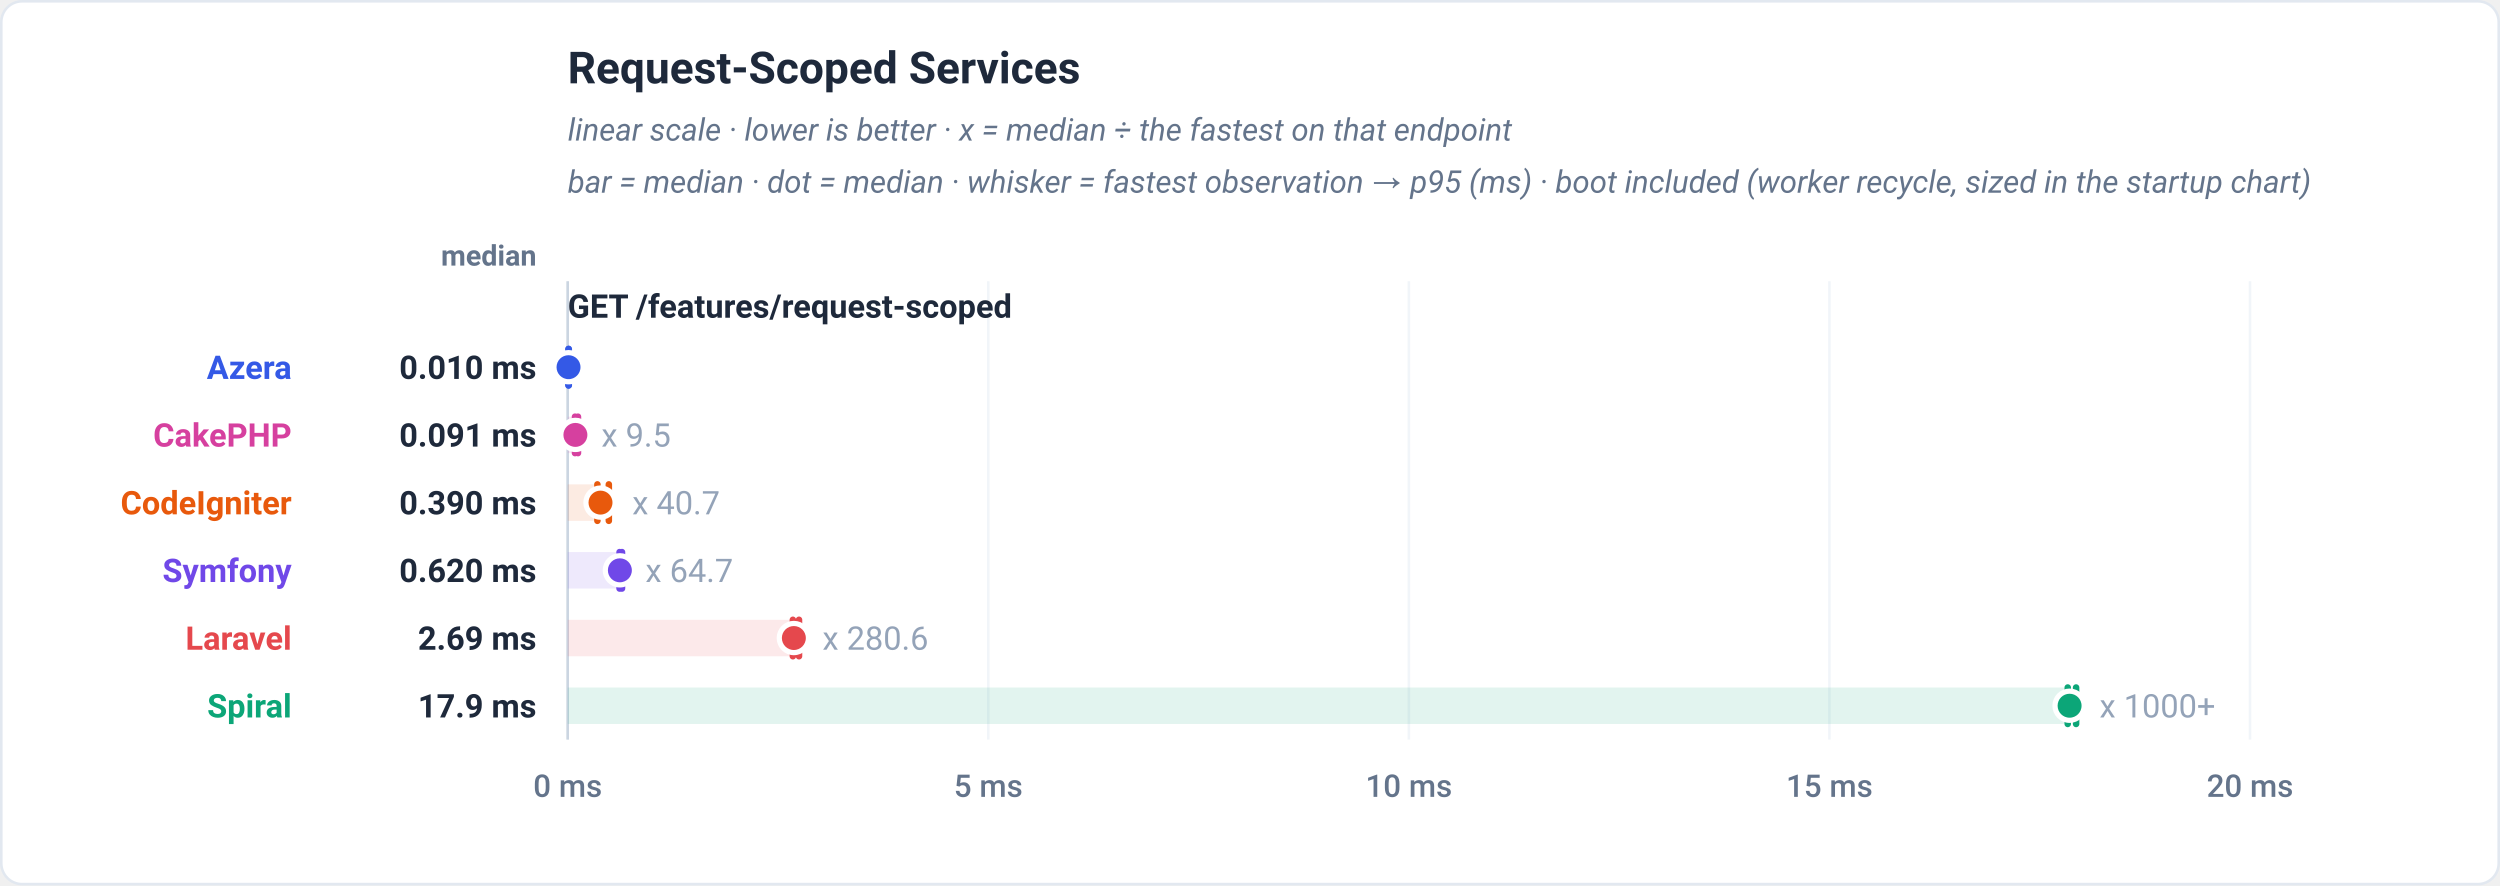
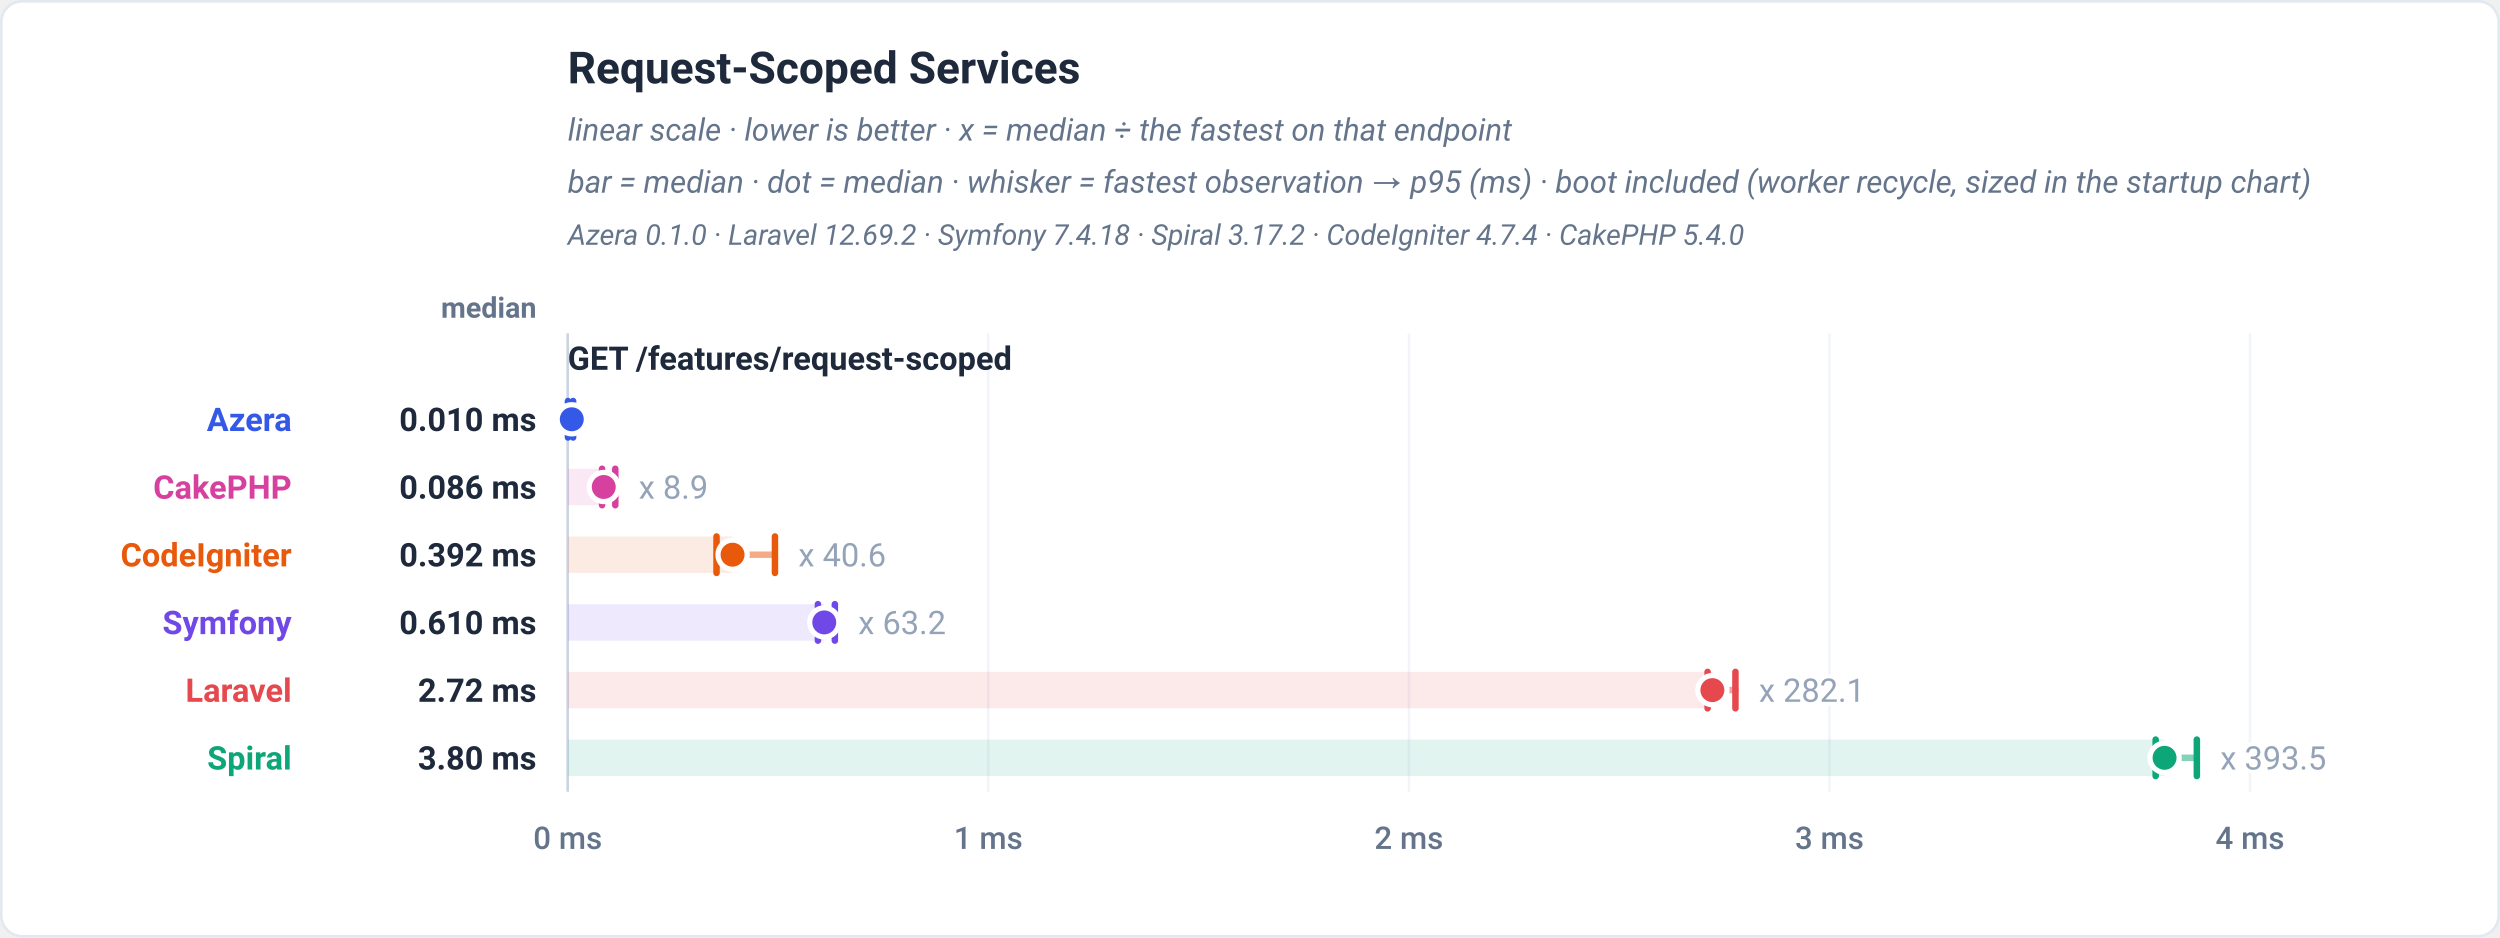
- <svg xmlns="http://www.w3.org/2000/svg" viewBox="0 0 960 340" width="960" height="340" role="img" font-family="-apple-system,BlinkMacSystemFont,'Segoe UI',Roboto,Helvetica,Arial,sans-serif">
-   <rect x="0.5" y="0.5" width="959" height="339" rx="8" fill="#ffffff" stroke="#e2e8f0" />
+ <svg xmlns="http://www.w3.org/2000/svg" viewBox="0 0 960 360" width="960" height="360" role="img" font-family="-apple-system,BlinkMacSystemFont,'Segoe UI',Roboto,Helvetica,Arial,sans-serif">
+   <rect x="0.5" y="0.5" width="959" height="359" rx="8" fill="#ffffff" stroke="#e2e8f0" />
  <text x="218" y="32" font-family="-apple-system,BlinkMacSystemFont,'Segoe UI',Roboto,Helvetica,Arial,sans-serif" font-size="17" font-weight="700" fill="#1e293b" text-anchor="start">Request-Scoped Services</text>
  <text x="218" y="54" font-family="-apple-system,BlinkMacSystemFont,'Segoe UI',Roboto,Helvetica,Arial,sans-serif" font-size="12" font-weight="400" fill="#64748b" text-anchor="start" font-style="italic">linear scale · lower is better · x = median ÷ the fastest on that endpoint</text>
  <text x="218" y="74" font-family="-apple-system,BlinkMacSystemFont,'Segoe UI',Roboto,Helvetica,Arial,sans-serif" font-size="12" font-weight="400" fill="#64748b" text-anchor="start" font-style="italic">bar = median · dot = median · whisker = fastest observation → p95 (ms) · boot included (worker recycle, sized in the startup chart)</text>
-   <text x="206" y="102" font-family="-apple-system,BlinkMacSystemFont,'Segoe UI',Roboto,Helvetica,Arial,sans-serif" font-size="11" font-weight="600" fill="#64748b" text-anchor="end">median</text>
-   <line x1="218" y1="108" x2="218" y2="284" stroke="#f1f5f9" stroke-width="1" />
-   <text x="218" y="306" font-family="-apple-system,BlinkMacSystemFont,'Segoe UI',Roboto,Helvetica,Arial,sans-serif" font-size="12" font-weight="500" fill="#64748b" text-anchor="middle">0 ms</text>
-   <line x1="379.5" y1="108" x2="379.5" y2="284" stroke="#f1f5f9" stroke-width="1" />
-   <text x="379.5" y="306" font-family="-apple-system,BlinkMacSystemFont,'Segoe UI',Roboto,Helvetica,Arial,sans-serif" font-size="12" font-weight="500" fill="#64748b" text-anchor="middle">5 ms</text>
-   <line x1="541" y1="108" x2="541" y2="284" stroke="#f1f5f9" stroke-width="1" />
-   <text x="541" y="306" font-family="-apple-system,BlinkMacSystemFont,'Segoe UI',Roboto,Helvetica,Arial,sans-serif" font-size="12" font-weight="500" fill="#64748b" text-anchor="middle">10 ms</text>
-   <line x1="702.5" y1="108" x2="702.5" y2="284" stroke="#f1f5f9" stroke-width="1" />
-   <text x="702.5" y="306" font-family="-apple-system,BlinkMacSystemFont,'Segoe UI',Roboto,Helvetica,Arial,sans-serif" font-size="12" font-weight="500" fill="#64748b" text-anchor="middle">15 ms</text>
-   <line x1="864" y1="108" x2="864" y2="284" stroke="#f1f5f9" stroke-width="1" />
-   <text x="864" y="306" font-family="-apple-system,BlinkMacSystemFont,'Segoe UI',Roboto,Helvetica,Arial,sans-serif" font-size="12" font-weight="500" fill="#64748b" text-anchor="middle">20 ms</text>
-   <line x1="218" y1="108" x2="218" y2="284" stroke="#cbd5e1" stroke-width="1" />
-   <text x="218" y="122" font-family="-apple-system,BlinkMacSystemFont,'Segoe UI',Roboto,Helvetica,Arial,sans-serif" font-size="12.5" font-weight="700" fill="#1e293b" text-anchor="start">GET /features/request-scoped</text>
-   <rect x="218" y="134" width="0.31" height="14" fill="#3459e6" fill-opacity="0.12" />
-   <line x1="218.26" y1="141" x2="218.42" y2="141" stroke="#3459e6" stroke-width="2.5" stroke-linecap="round" opacity="0.5" />
-   <line x1="218.26" y1="134" x2="218.26" y2="148" stroke="#3459e6" stroke-width="2.5" stroke-linecap="round" />
-   <line x1="218.42" y1="134" x2="218.42" y2="148" stroke="#3459e6" stroke-width="2.5" stroke-linecap="round" />
-   <circle cx="218.31" cy="141" r="5.6" fill="#3459e6" stroke="#ffffff" stroke-width="2" />
-   <text x="112" y="145.5" font-family="-apple-system,BlinkMacSystemFont,'Segoe UI',Roboto,Helvetica,Arial,sans-serif" font-size="12.5" font-weight="700" fill="#3459e6" text-anchor="end">Azera</text>
-   <text x="206" y="145.5" font-family="-apple-system,BlinkMacSystemFont,'Segoe UI',Roboto,Helvetica,Arial,sans-serif" font-size="12.5" font-weight="700" fill="#1e293b" text-anchor="end">0.010 ms</text>
-   <rect x="218" y="160" width="2.95" height="14" fill="#d6409f" fill-opacity="0.12" />
-   <line x1="220.8" y1="167" x2="221.94" y2="167" stroke="#d6409f" stroke-width="2.5" stroke-linecap="round" opacity="0.5" />
-   <line x1="220.8" y1="160" x2="220.8" y2="174" stroke="#d6409f" stroke-width="2.5" stroke-linecap="round" />
-   <line x1="221.94" y1="160" x2="221.94" y2="174" stroke="#d6409f" stroke-width="2.5" stroke-linecap="round" />
-   <circle cx="220.95" cy="167" r="5.6" fill="#d6409f" stroke="#ffffff" stroke-width="2" />
-   <text x="230.94" y="171.5" font-family="-apple-system,BlinkMacSystemFont,'Segoe UI',Roboto,Helvetica,Arial,sans-serif" font-size="12.5" font-weight="400" fill="#94a3b8" text-anchor="start" stroke="#ffffff" stroke-width="3" paint-order="stroke" stroke-linejoin="round">x 9.5</text>
-   <text x="112" y="171.5" font-family="-apple-system,BlinkMacSystemFont,'Segoe UI',Roboto,Helvetica,Arial,sans-serif" font-size="12.5" font-weight="700" fill="#d6409f" text-anchor="end">CakePHP</text>
-   <text x="206" y="171.5" font-family="-apple-system,BlinkMacSystemFont,'Segoe UI',Roboto,Helvetica,Arial,sans-serif" font-size="12.5" font-weight="700" fill="#1e293b" text-anchor="end">0.091 ms</text>
-   <rect x="218" y="186" width="12.59" height="14" fill="#e8590c" fill-opacity="0.12" />
-   <line x1="229.4" y1="193" x2="233.79" y2="193" stroke="#e8590c" stroke-width="2.5" stroke-linecap="round" opacity="0.5" />
-   <line x1="229.4" y1="186" x2="229.4" y2="200" stroke="#e8590c" stroke-width="2.5" stroke-linecap="round" />
-   <line x1="233.79" y1="186" x2="233.79" y2="200" stroke="#e8590c" stroke-width="2.5" stroke-linecap="round" />
-   <circle cx="230.59" cy="193" r="5.6" fill="#e8590c" stroke="#ffffff" stroke-width="2" />
-   <text x="242.79" y="197.5" font-family="-apple-system,BlinkMacSystemFont,'Segoe UI',Roboto,Helvetica,Arial,sans-serif" font-size="12.5" font-weight="400" fill="#94a3b8" text-anchor="start" stroke="#ffffff" stroke-width="3" paint-order="stroke" stroke-linejoin="round">x 40.7</text>
-   <text x="112" y="197.5" font-family="-apple-system,BlinkMacSystemFont,'Segoe UI',Roboto,Helvetica,Arial,sans-serif" font-size="12.5" font-weight="700" fill="#e8590c" text-anchor="end">CodeIgniter</text>
-   <text x="206" y="197.5" font-family="-apple-system,BlinkMacSystemFont,'Segoe UI',Roboto,Helvetica,Arial,sans-serif" font-size="12.5" font-weight="700" fill="#1e293b" text-anchor="end">0.390 ms</text>
-   <rect x="218" y="212" width="20.03" height="14" fill="#7048e8" fill-opacity="0.12" />
-   <line x1="237.91" y1="219" x2="238.85" y2="219" stroke="#7048e8" stroke-width="2.5" stroke-linecap="round" opacity="0.5" />
-   <line x1="237.91" y1="212" x2="237.91" y2="226" stroke="#7048e8" stroke-width="2.5" stroke-linecap="round" />
-   <line x1="238.85" y1="212" x2="238.85" y2="226" stroke="#7048e8" stroke-width="2.5" stroke-linecap="round" />
-   <circle cx="238.03" cy="219" r="5.6" fill="#7048e8" stroke="#ffffff" stroke-width="2" />
-   <text x="247.85" y="223.5" font-family="-apple-system,BlinkMacSystemFont,'Segoe UI',Roboto,Helvetica,Arial,sans-serif" font-size="12.5" font-weight="400" fill="#94a3b8" text-anchor="start" stroke="#ffffff" stroke-width="3" paint-order="stroke" stroke-linejoin="round">x 64.7</text>
-   <text x="112" y="223.5" font-family="-apple-system,BlinkMacSystemFont,'Segoe UI',Roboto,Helvetica,Arial,sans-serif" font-size="12.5" font-weight="700" fill="#7048e8" text-anchor="end">Symfony</text>
-   <text x="206" y="223.5" font-family="-apple-system,BlinkMacSystemFont,'Segoe UI',Roboto,Helvetica,Arial,sans-serif" font-size="12.5" font-weight="700" fill="#1e293b" text-anchor="end">0.620 ms</text>
-   <rect x="218" y="238" width="86.84" height="14" fill="#e5484d" fill-opacity="0.12" />
-   <line x1="304.46" y1="245" x2="306.82" y2="245" stroke="#e5484d" stroke-width="2.5" stroke-linecap="round" opacity="0.5" />
-   <line x1="304.46" y1="238" x2="304.46" y2="252" stroke="#e5484d" stroke-width="2.5" stroke-linecap="round" />
-   <line x1="306.82" y1="238" x2="306.82" y2="252" stroke="#e5484d" stroke-width="2.5" stroke-linecap="round" />
-   <circle cx="304.84" cy="245" r="5.6" fill="#e5484d" stroke="#ffffff" stroke-width="2" />
-   <text x="315.82" y="249.5" font-family="-apple-system,BlinkMacSystemFont,'Segoe UI',Roboto,Helvetica,Arial,sans-serif" font-size="12.5" font-weight="400" fill="#94a3b8" text-anchor="start" stroke="#ffffff" stroke-width="3" paint-order="stroke" stroke-linejoin="round">x 280.6</text>
-   <text x="112" y="249.5" font-family="-apple-system,BlinkMacSystemFont,'Segoe UI',Roboto,Helvetica,Arial,sans-serif" font-size="12.5" font-weight="700" fill="#e5484d" text-anchor="end">Laravel</text>
-   <text x="206" y="249.5" font-family="-apple-system,BlinkMacSystemFont,'Segoe UI',Roboto,Helvetica,Arial,sans-serif" font-size="12.5" font-weight="700" fill="#1e293b" text-anchor="end">2.69 ms</text>
-   <rect x="218" y="264" width="576.72" height="14" fill="#0ca678" fill-opacity="0.12" />
-   <line x1="794.01" y1="271" x2="797.22" y2="271" stroke="#0ca678" stroke-width="2.5" stroke-linecap="round" opacity="0.5" />
-   <line x1="794.01" y1="264" x2="794.01" y2="278" stroke="#0ca678" stroke-width="2.5" stroke-linecap="round" />
-   <line x1="797.22" y1="264" x2="797.22" y2="278" stroke="#0ca678" stroke-width="2.5" stroke-linecap="round" />
-   <circle cx="794.72" cy="271" r="5.6" fill="#0ca678" stroke="#ffffff" stroke-width="2" />
-   <text x="806.22" y="275.5" font-family="-apple-system,BlinkMacSystemFont,'Segoe UI',Roboto,Helvetica,Arial,sans-serif" font-size="12.5" font-weight="400" fill="#94a3b8" text-anchor="start" stroke="#ffffff" stroke-width="3" paint-order="stroke" stroke-linejoin="round">x 1000+</text>
-   <text x="112" y="275.5" font-family="-apple-system,BlinkMacSystemFont,'Segoe UI',Roboto,Helvetica,Arial,sans-serif" font-size="12.5" font-weight="700" fill="#0ca678" text-anchor="end">Spiral</text>
-   <text x="206" y="275.5" font-family="-apple-system,BlinkMacSystemFont,'Segoe UI',Roboto,Helvetica,Arial,sans-serif" font-size="12.5" font-weight="700" fill="#1e293b" text-anchor="end">17.9 ms</text>
+   <text x="218" y="94" font-family="-apple-system,BlinkMacSystemFont,'Segoe UI',Roboto,Helvetica,Arial,sans-serif" font-size="11" font-weight="400" fill="#64748b" text-anchor="start" font-style="italic">Azera 0.1.0 · Laravel 12.69.2 · Symfony 7.4.18 · Spiral 3.17.2 · CodeIgniter 4.7.4 · CakePHP 5.4.0</text>
+   <text x="206" y="122" font-family="-apple-system,BlinkMacSystemFont,'Segoe UI',Roboto,Helvetica,Arial,sans-serif" font-size="11" font-weight="600" fill="#64748b" text-anchor="end">median</text>
+   <line x1="218" y1="128" x2="218" y2="304" stroke="#f1f5f9" stroke-width="1" />
+   <text x="218" y="326" font-family="-apple-system,BlinkMacSystemFont,'Segoe UI',Roboto,Helvetica,Arial,sans-serif" font-size="12" font-weight="500" fill="#64748b" text-anchor="middle">0 ms</text>
+   <line x1="379.5" y1="128" x2="379.5" y2="304" stroke="#f1f5f9" stroke-width="1" />
+   <text x="379.5" y="326" font-family="-apple-system,BlinkMacSystemFont,'Segoe UI',Roboto,Helvetica,Arial,sans-serif" font-size="12" font-weight="500" fill="#64748b" text-anchor="middle">1 ms</text>
+   <line x1="541" y1="128" x2="541" y2="304" stroke="#f1f5f9" stroke-width="1" />
+   <text x="541" y="326" font-family="-apple-system,BlinkMacSystemFont,'Segoe UI',Roboto,Helvetica,Arial,sans-serif" font-size="12" font-weight="500" fill="#64748b" text-anchor="middle">2 ms</text>
+   <line x1="702.5" y1="128" x2="702.5" y2="304" stroke="#f1f5f9" stroke-width="1" />
+   <text x="702.5" y="326" font-family="-apple-system,BlinkMacSystemFont,'Segoe UI',Roboto,Helvetica,Arial,sans-serif" font-size="12" font-weight="500" fill="#64748b" text-anchor="middle">3 ms</text>
+   <line x1="864" y1="128" x2="864" y2="304" stroke="#f1f5f9" stroke-width="1" />
+   <text x="864" y="326" font-family="-apple-system,BlinkMacSystemFont,'Segoe UI',Roboto,Helvetica,Arial,sans-serif" font-size="12" font-weight="500" fill="#64748b" text-anchor="middle">4 ms</text>
+   <line x1="218" y1="128" x2="218" y2="304" stroke="#cbd5e1" stroke-width="1" />
+   <text x="218" y="142" font-family="-apple-system,BlinkMacSystemFont,'Segoe UI',Roboto,Helvetica,Arial,sans-serif" font-size="12.5" font-weight="700" fill="#1e293b" text-anchor="start">GET /features/request-scoped</text>
+   <rect x="218" y="154" width="1.56" height="14" fill="#3459e6" fill-opacity="0.12" />
+   <line x1="218.1" y1="161" x2="220.07" y2="161" stroke="#3459e6" stroke-width="2.5" stroke-linecap="round" opacity="0.5" />
+   <line x1="218.1" y1="154" x2="218.1" y2="168" stroke="#3459e6" stroke-width="2.5" stroke-linecap="round" />
+   <line x1="220.07" y1="154" x2="220.07" y2="168" stroke="#3459e6" stroke-width="2.5" stroke-linecap="round" />
+   <circle cx="219.56" cy="161" r="5.6" fill="#3459e6" stroke="#ffffff" stroke-width="2" />
+   <text x="112" y="165.5" font-family="-apple-system,BlinkMacSystemFont,'Segoe UI',Roboto,Helvetica,Arial,sans-serif" font-size="12.5" font-weight="700" fill="#3459e6" text-anchor="end">Azera</text>
+   <text x="206" y="165.5" font-family="-apple-system,BlinkMacSystemFont,'Segoe UI',Roboto,Helvetica,Arial,sans-serif" font-size="12.5" font-weight="700" fill="#1e293b" text-anchor="end">0.010 ms</text>
+   <rect x="218" y="180" width="13.84" height="14" fill="#d6409f" fill-opacity="0.12" />
+   <line x1="231.19" y1="187" x2="236.27" y2="187" stroke="#d6409f" stroke-width="2.5" stroke-linecap="round" opacity="0.5" />
+   <line x1="231.19" y1="180" x2="231.19" y2="194" stroke="#d6409f" stroke-width="2.5" stroke-linecap="round" />
+   <line x1="236.27" y1="180" x2="236.27" y2="194" stroke="#d6409f" stroke-width="2.5" stroke-linecap="round" />
+   <circle cx="231.84" cy="187" r="5.6" fill="#d6409f" stroke="#ffffff" stroke-width="2" />
+   <text x="245.27" y="191.5" font-family="-apple-system,BlinkMacSystemFont,'Segoe UI',Roboto,Helvetica,Arial,sans-serif" font-size="12.5" font-weight="400" fill="#94a3b8" text-anchor="start" stroke="#ffffff" stroke-width="3" paint-order="stroke" stroke-linejoin="round">x 8.9</text>
+   <text x="112" y="191.5" font-family="-apple-system,BlinkMacSystemFont,'Segoe UI',Roboto,Helvetica,Arial,sans-serif" font-size="12.5" font-weight="700" fill="#d6409f" text-anchor="end">CakePHP</text>
+   <text x="206" y="191.5" font-family="-apple-system,BlinkMacSystemFont,'Segoe UI',Roboto,Helvetica,Arial,sans-serif" font-size="12.5" font-weight="700" fill="#1e293b" text-anchor="end">0.086 ms</text>
+   <rect x="218" y="206" width="63.3" height="14" fill="#e8590c" fill-opacity="0.12" />
+   <line x1="275.15" y1="213" x2="297.58" y2="213" stroke="#e8590c" stroke-width="2.5" stroke-linecap="round" opacity="0.5" />
+   <line x1="275.15" y1="206" x2="275.15" y2="220" stroke="#e8590c" stroke-width="2.5" stroke-linecap="round" />
+   <line x1="297.58" y1="206" x2="297.58" y2="220" stroke="#e8590c" stroke-width="2.5" stroke-linecap="round" />
+   <circle cx="281.3" cy="213" r="5.6" fill="#e8590c" stroke="#ffffff" stroke-width="2" />
+   <text x="306.58" y="217.5" font-family="-apple-system,BlinkMacSystemFont,'Segoe UI',Roboto,Helvetica,Arial,sans-serif" font-size="12.5" font-weight="400" fill="#94a3b8" text-anchor="start" stroke="#ffffff" stroke-width="3" paint-order="stroke" stroke-linejoin="round">x 40.6</text>
+   <text x="112" y="217.5" font-family="-apple-system,BlinkMacSystemFont,'Segoe UI',Roboto,Helvetica,Arial,sans-serif" font-size="12.5" font-weight="700" fill="#e8590c" text-anchor="end">CodeIgniter</text>
+   <text x="206" y="217.5" font-family="-apple-system,BlinkMacSystemFont,'Segoe UI',Roboto,Helvetica,Arial,sans-serif" font-size="12.5" font-weight="700" fill="#1e293b" text-anchor="end">0.392 ms</text>
+   <rect x="218" y="232" width="98.51" height="14" fill="#7048e8" fill-opacity="0.12" />
+   <line x1="314.09" y1="239" x2="320.58" y2="239" stroke="#7048e8" stroke-width="2.5" stroke-linecap="round" opacity="0.5" />
+   <line x1="314.09" y1="232" x2="314.09" y2="246" stroke="#7048e8" stroke-width="2.5" stroke-linecap="round" />
+   <line x1="320.58" y1="232" x2="320.58" y2="246" stroke="#7048e8" stroke-width="2.5" stroke-linecap="round" />
+   <circle cx="316.51" cy="239" r="5.6" fill="#7048e8" stroke="#ffffff" stroke-width="2" />
+   <text x="329.58" y="243.5" font-family="-apple-system,BlinkMacSystemFont,'Segoe UI',Roboto,Helvetica,Arial,sans-serif" font-size="12.5" font-weight="400" fill="#94a3b8" text-anchor="start" stroke="#ffffff" stroke-width="3" paint-order="stroke" stroke-linejoin="round">x 63.2</text>
+   <text x="112" y="243.5" font-family="-apple-system,BlinkMacSystemFont,'Segoe UI',Roboto,Helvetica,Arial,sans-serif" font-size="12.5" font-weight="700" fill="#7048e8" text-anchor="end">Symfony</text>
+   <text x="206" y="243.5" font-family="-apple-system,BlinkMacSystemFont,'Segoe UI',Roboto,Helvetica,Arial,sans-serif" font-size="12.5" font-weight="700" fill="#1e293b" text-anchor="end">0.610 ms</text>
+   <rect x="218" y="258" width="439.55" height="14" fill="#e5484d" fill-opacity="0.12" />
+   <line x1="655.72" y1="265" x2="666.41" y2="265" stroke="#e5484d" stroke-width="2.5" stroke-linecap="round" opacity="0.5" />
+   <line x1="655.72" y1="258" x2="655.72" y2="272" stroke="#e5484d" stroke-width="2.5" stroke-linecap="round" />
+   <line x1="666.41" y1="258" x2="666.41" y2="272" stroke="#e5484d" stroke-width="2.5" stroke-linecap="round" />
+   <circle cx="657.55" cy="265" r="5.6" fill="#e5484d" stroke="#ffffff" stroke-width="2" />
+   <text x="675.41" y="269.5" font-family="-apple-system,BlinkMacSystemFont,'Segoe UI',Roboto,Helvetica,Arial,sans-serif" font-size="12.5" font-weight="400" fill="#94a3b8" text-anchor="start" stroke="#ffffff" stroke-width="3" paint-order="stroke" stroke-linejoin="round">x 282.1</text>
+   <text x="112" y="269.5" font-family="-apple-system,BlinkMacSystemFont,'Segoe UI',Roboto,Helvetica,Arial,sans-serif" font-size="12.5" font-weight="700" fill="#e5484d" text-anchor="end">Laravel</text>
+   <text x="206" y="269.5" font-family="-apple-system,BlinkMacSystemFont,'Segoe UI',Roboto,Helvetica,Arial,sans-serif" font-size="12.5" font-weight="700" fill="#1e293b" text-anchor="end">2.72 ms</text>
+   <rect x="218" y="284" width="613.19" height="14" fill="#0ca678" fill-opacity="0.12" />
+   <line x1="827.78" y1="291" x2="843.59" y2="291" stroke="#0ca678" stroke-width="2.5" stroke-linecap="round" opacity="0.5" />
+   <line x1="827.78" y1="284" x2="827.78" y2="298" stroke="#0ca678" stroke-width="2.5" stroke-linecap="round" />
+   <line x1="843.59" y1="284" x2="843.59" y2="298" stroke="#0ca678" stroke-width="2.5" stroke-linecap="round" />
+   <circle cx="831.19" cy="291" r="5.6" fill="#0ca678" stroke="#ffffff" stroke-width="2" />
+   <text x="852.59" y="295.5" font-family="-apple-system,BlinkMacSystemFont,'Segoe UI',Roboto,Helvetica,Arial,sans-serif" font-size="12.5" font-weight="400" fill="#94a3b8" text-anchor="start" stroke="#ffffff" stroke-width="3" paint-order="stroke" stroke-linejoin="round">x 393.5</text>
+   <text x="112" y="295.5" font-family="-apple-system,BlinkMacSystemFont,'Segoe UI',Roboto,Helvetica,Arial,sans-serif" font-size="12.5" font-weight="700" fill="#0ca678" text-anchor="end">Spiral</text>
+   <text x="206" y="295.5" font-family="-apple-system,BlinkMacSystemFont,'Segoe UI',Roboto,Helvetica,Arial,sans-serif" font-size="12.5" font-weight="700" fill="#1e293b" text-anchor="end">3.80 ms</text>
</svg>
